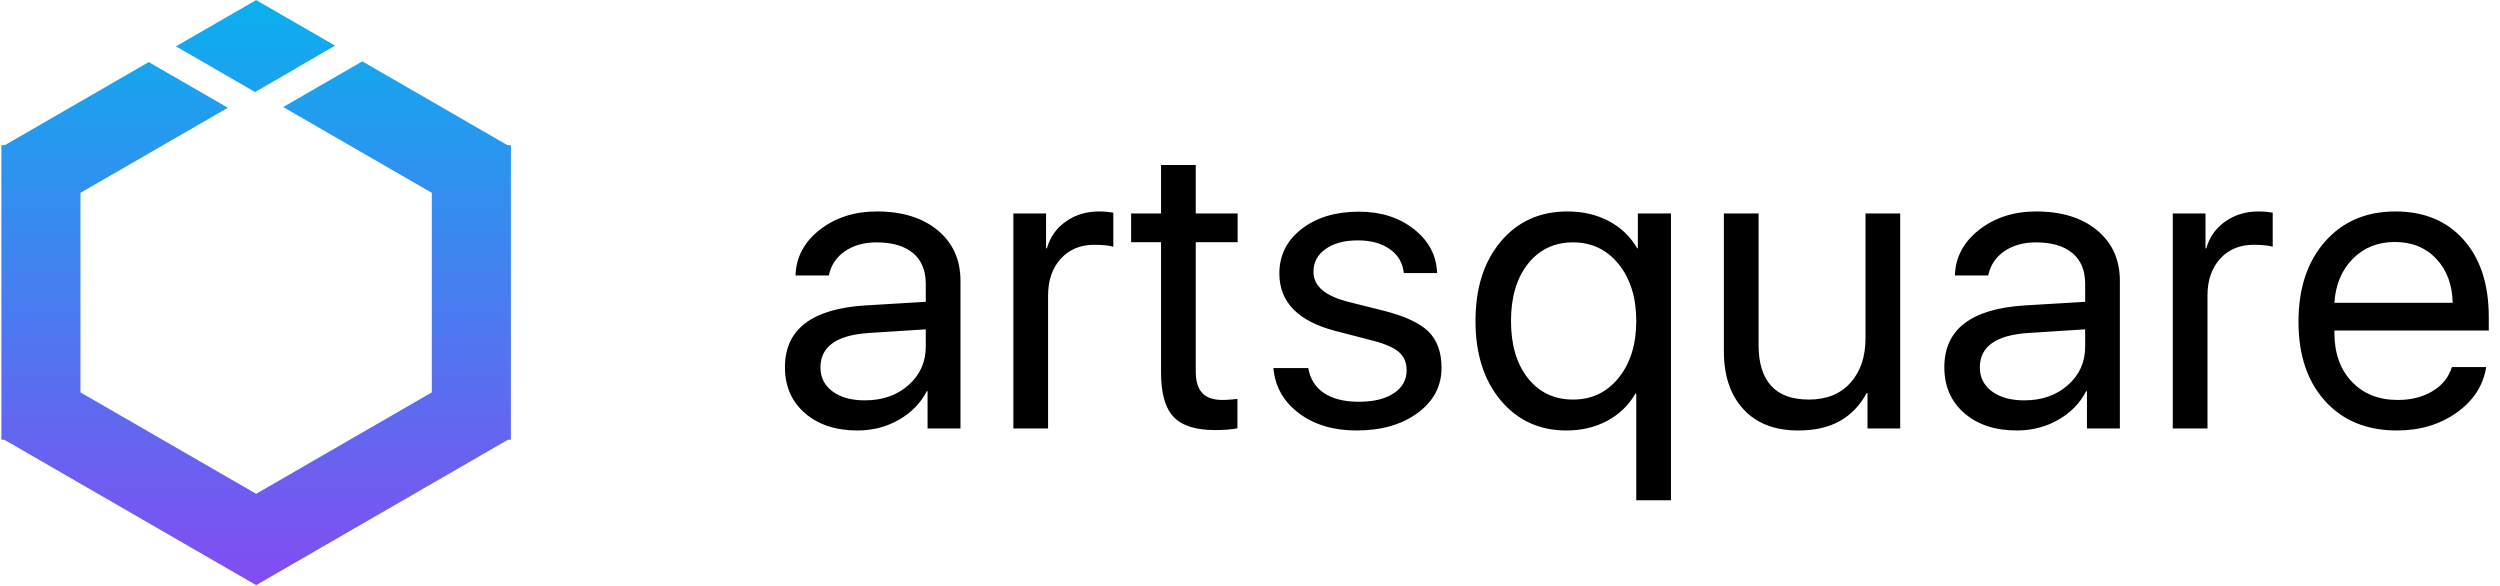
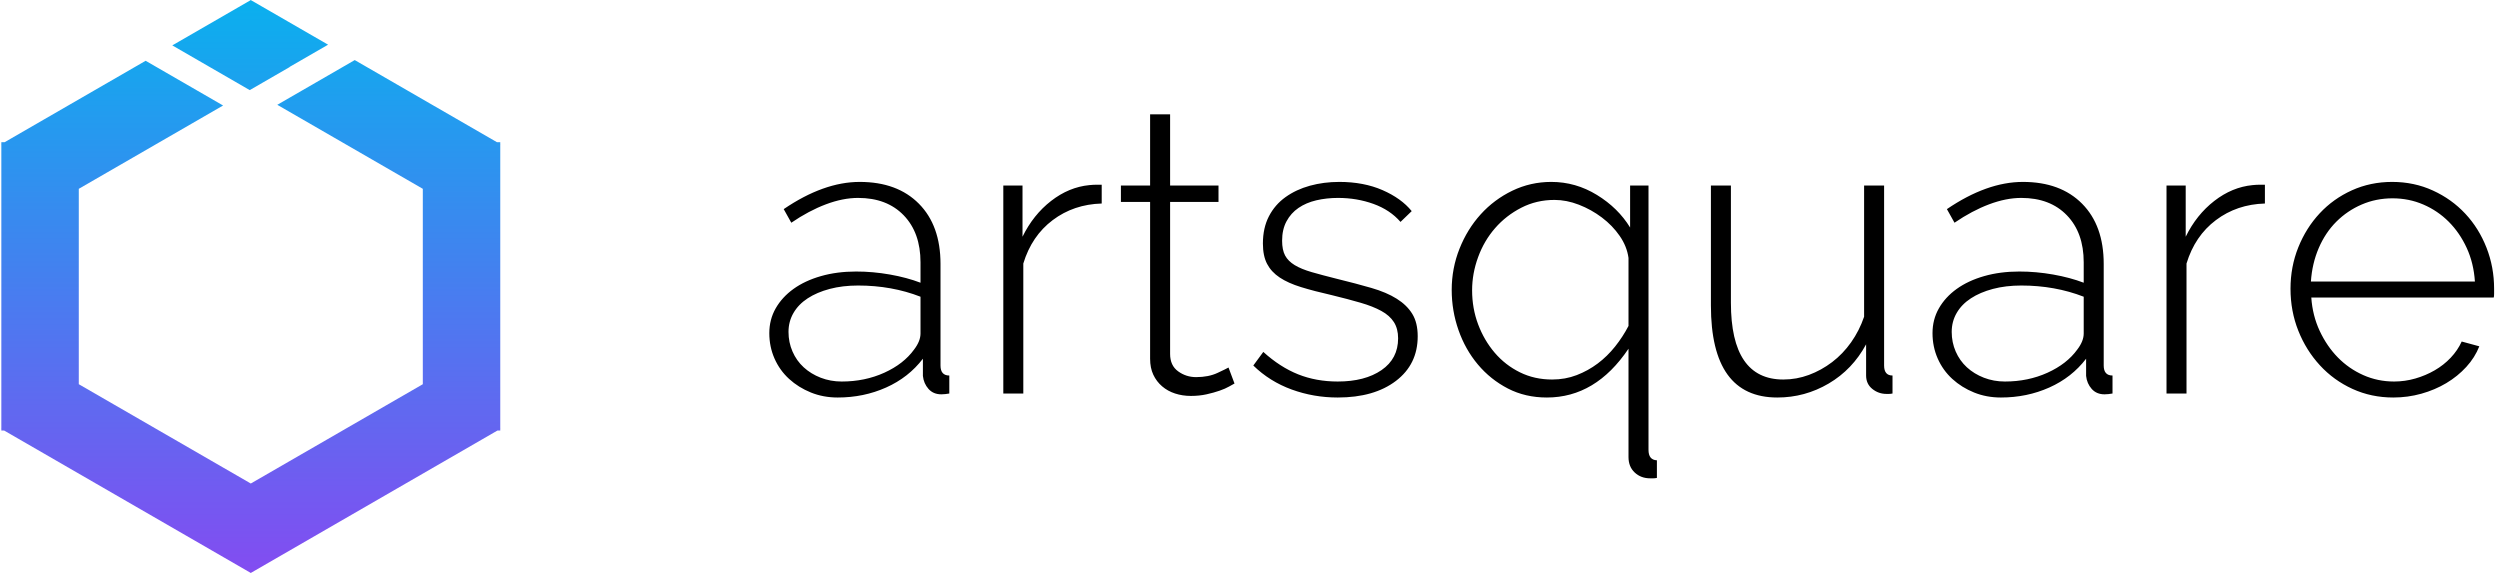
- <svg xmlns="http://www.w3.org/2000/svg" width="188px" height="44px" viewBox="0 0 188 44" version="1.1">
+ <svg xmlns="http://www.w3.org/2000/svg" width="192px" height="44px" viewBox="0 0 192 44" version="1.1">
  <defs>
    <linearGradient x1="50%" y1="0%" x2="50%" y2="100%" id="linearGradient-1">
      <stop stop-color="#0AB0EE" offset="0%" />
      <stop stop-color="#834CF1" offset="100%" />
    </linearGradient>
  </defs>
  <g id="Page-1" stroke="none" stroke-width="1" fill="none" fill-rule="evenodd">
    <g id="Homepage_Desktop" transform="translate(-237, -44)">
      <g id="HERO" transform="translate(-1, 0)">
        <g id="artsquare_logo" transform="translate(238, 44)">
          <path d="M0.321,33.067 L0.103,33.067 L0.103,32.941 L0.091,32.934 L0.103,32.913 L0.103,11.095 L0.091,11.074 L0.103,11.066 L0.103,10.92 L0.357,10.92 L11.185,4.668 L17.133,8.103 L6.051,14.501 L6.051,29.507 L19.261,37.134 L32.472,29.507 L32.472,14.501 L21.296,8.049 L27.244,4.614 L38.165,10.92 L38.42,10.92 L38.42,11.067 L38.431,11.074 L38.42,11.094 L38.42,32.914 L38.431,32.934 L38.42,32.941 L38.42,33.067 L38.201,33.067 L19.281,43.991 L19.271,44.008 L19.261,44.002 L19.251,44.008 L19.241,43.991 L0.321,33.067 Z M19.18,6.921 L13.232,3.486 L19.241,0.017 L19.251,-0 L19.261,0.006 L19.271,-0 L19.281,0.017 L25.197,3.432 L22.239,5.14 L22.245,5.151 L19.18,6.921 Z" id="Combined-Shape" fill="url(#linearGradient-1)" />
-           <path d="M65.043,30.107 C66.363,30.107 67.455,29.725 68.32,28.96 C69.185,28.195 69.618,27.232 69.618,26.072 L69.618,24.767 L65.388,25.037 C62.928,25.187 61.698,26.052 61.698,27.632 C61.698,28.382 62,28.982 62.605,29.432 C63.21,29.882 64.023,30.107 65.043,30.107 Z M64.488,32.372 C62.848,32.372 61.528,31.937 60.528,31.067 C59.528,30.197 59.028,29.047 59.028,27.617 C59.028,24.767 61.048,23.217 65.088,22.967 L69.618,22.697 L69.618,21.347 C69.618,20.337 69.298,19.565 68.658,19.03 C68.018,18.495 67.103,18.227 65.913,18.227 C64.973,18.227 64.18,18.45 63.535,18.895 C62.89,19.34 62.488,19.947 62.328,20.717 L59.823,20.717 C59.863,19.347 60.47,18.202 61.645,17.282 C62.82,16.362 64.253,15.902 65.943,15.902 C67.853,15.902 69.378,16.375 70.518,17.32 C71.658,18.265 72.228,19.532 72.228,21.122 L72.228,32.222 L69.753,32.222 L69.753,29.417 L69.693,29.417 C69.233,30.317 68.533,31.035 67.593,31.57 C66.653,32.105 65.618,32.372 64.488,32.372 Z M76.206,32.222 L78.816,32.222 L78.816,22.217 C78.816,21.077 79.134,20.157 79.769,19.457 C80.404,18.757 81.246,18.407 82.296,18.407 C82.616,18.407 82.909,18.422 83.174,18.452 C83.439,18.482 83.621,18.517 83.721,18.557 L83.721,15.992 C83.611,15.972 83.461,15.952 83.271,15.932 C83.081,15.912 82.871,15.902 82.641,15.902 C81.701,15.902 80.874,16.152 80.159,16.652 C79.444,17.152 78.966,17.827 78.726,18.677 L78.666,18.677 L78.666,16.052 L76.206,16.052 L76.206,32.222 Z M87.31,12.407 L87.31,16.052 L85.06,16.052 L85.06,18.212 L87.31,18.212 L87.31,28.022 C87.31,29.572 87.622,30.68 88.247,31.345 C88.872,32.01 89.915,32.342 91.375,32.342 C91.685,32.342 92.002,32.33 92.327,32.305 C92.652,32.28 92.895,32.247 93.055,32.207 L93.055,30.002 C92.965,30.012 92.795,30.027 92.545,30.047 C92.295,30.067 92.09,30.077 91.93,30.077 C91.24,30.077 90.732,29.902 90.407,29.552 C90.082,29.202 89.92,28.657 89.92,27.917 L89.92,18.212 L93.07,18.212 L93.07,16.052 L89.92,16.052 L89.92,12.407 L87.31,12.407 Z M96.208,20.567 C96.208,22.717 97.613,24.157 100.423,24.887 L103.258,25.622 C104.178,25.862 104.828,26.15 105.208,26.485 C105.588,26.82 105.778,27.272 105.778,27.842 C105.778,28.572 105.456,29.15 104.811,29.575 C104.166,30 103.293,30.212 102.193,30.212 C101.093,30.212 100.218,29.995 99.568,29.56 C98.918,29.125 98.523,28.497 98.383,27.677 L95.758,27.677 C95.888,29.077 96.528,30.21 97.678,31.075 C98.828,31.94 100.273,32.372 102.013,32.372 C103.883,32.372 105.416,31.932 106.611,31.052 C107.806,30.172 108.403,29.042 108.403,27.662 C108.403,26.482 108.073,25.57 107.413,24.925 C106.753,24.28 105.603,23.752 103.963,23.342 L101.503,22.727 C100.573,22.497 99.886,22.195 99.441,21.82 C98.996,21.445 98.773,20.982 98.773,20.432 C98.773,19.722 99.078,19.152 99.688,18.722 C100.298,18.292 101.103,18.077 102.103,18.077 C103.093,18.077 103.898,18.297 104.518,18.737 C105.138,19.177 105.488,19.777 105.568,20.537 L108.073,20.537 C108.023,19.207 107.441,18.105 106.326,17.23 C105.211,16.355 103.833,15.917 102.193,15.917 C100.443,15.917 99.008,16.35 97.888,17.215 C96.768,18.08 96.208,19.197 96.208,20.567 Z M117.857,15.902 C119.027,15.902 120.067,16.142 120.977,16.622 C121.887,17.102 122.602,17.787 123.122,18.677 L123.167,18.677 L123.167,16.052 L125.657,16.052 L125.657,37.622 L123.047,37.622 L123.047,29.597 L122.987,29.597 C122.477,30.477 121.769,31.16 120.864,31.645 C119.959,32.13 118.937,32.372 117.797,32.372 C115.767,32.372 114.119,31.617 112.854,30.107 C111.589,28.597 110.957,26.607 110.957,24.137 C110.957,21.657 111.592,19.665 112.862,18.16 C114.132,16.655 115.797,15.902 117.857,15.902 Z M118.292,30.047 C119.702,30.047 120.847,29.5 121.727,28.405 C122.607,27.31 123.047,25.887 123.047,24.137 C123.047,22.387 122.607,20.965 121.727,19.87 C120.847,18.775 119.702,18.227 118.292,18.227 C116.882,18.227 115.752,18.765 114.902,19.84 C114.052,20.915 113.627,22.347 113.627,24.137 C113.627,25.937 114.052,27.372 114.902,28.442 C115.752,29.512 116.882,30.047 118.292,30.047 Z M142.896,16.052 L140.286,16.052 L140.286,25.442 C140.286,26.832 139.908,27.947 139.153,28.787 C138.398,29.627 137.356,30.047 136.026,30.047 C134.756,30.047 133.808,29.7 133.183,29.005 C132.558,28.31 132.246,27.297 132.246,25.967 L132.246,16.052 L129.636,16.052 L129.636,26.417 C129.636,28.257 130.126,29.71 131.106,30.775 C132.086,31.84 133.461,32.372 135.231,32.372 C136.471,32.372 137.513,32.135 138.358,31.66 C139.203,31.185 139.876,30.482 140.376,29.552 L140.436,29.552 L140.436,32.222 L142.896,32.222 L142.896,16.052 Z M152.229,30.107 C153.549,30.107 154.642,29.725 155.507,28.96 C156.372,28.195 156.804,27.232 156.804,26.072 L156.804,24.767 L152.574,25.037 C150.114,25.187 148.884,26.052 148.884,27.632 C148.884,28.382 149.187,28.982 149.792,29.432 C150.397,29.882 151.209,30.107 152.229,30.107 Z M151.674,32.372 C150.034,32.372 148.714,31.937 147.714,31.067 C146.714,30.197 146.214,29.047 146.214,27.617 C146.214,24.767 148.234,23.217 152.274,22.967 L156.804,22.697 L156.804,21.347 C156.804,20.337 156.484,19.565 155.844,19.03 C155.204,18.495 154.289,18.227 153.099,18.227 C152.159,18.227 151.367,18.45 150.722,18.895 C150.077,19.34 149.674,19.947 149.514,20.717 L147.009,20.717 C147.049,19.347 147.657,18.202 148.832,17.282 C150.007,16.362 151.439,15.902 153.129,15.902 C155.039,15.902 156.564,16.375 157.704,17.32 C158.844,18.265 159.414,19.532 159.414,21.122 L159.414,32.222 L156.939,32.222 L156.939,29.417 L156.879,29.417 C156.419,30.317 155.719,31.035 154.779,31.57 C153.839,32.105 152.804,32.372 151.674,32.372 Z M163.393,32.222 L166.003,32.222 L166.003,22.217 C166.003,21.077 166.32,20.157 166.955,19.457 C167.59,18.757 168.433,18.407 169.483,18.407 C169.803,18.407 170.095,18.422 170.36,18.452 C170.625,18.482 170.808,18.517 170.908,18.557 L170.908,15.992 C170.798,15.972 170.648,15.952 170.458,15.932 C170.268,15.912 170.058,15.902 169.828,15.902 C168.888,15.902 168.06,16.152 167.345,16.652 C166.63,17.152 166.153,17.827 165.913,18.677 L165.853,18.677 L165.853,16.052 L163.393,16.052 L163.393,32.222 Z M180.091,18.197 C178.821,18.197 177.769,18.617 176.934,19.457 C176.099,20.297 175.636,21.402 175.546,22.772 L184.441,22.772 C184.411,21.402 183.999,20.297 183.204,19.457 C182.409,18.617 181.371,18.197 180.091,18.197 Z M184.381,27.602 L186.961,27.602 C186.741,28.992 186.001,30.135 184.741,31.03 C183.481,31.925 181.986,32.372 180.256,32.372 C177.986,32.372 176.184,31.635 174.849,30.16 C173.514,28.685 172.846,26.697 172.846,24.197 C172.846,21.687 173.511,19.677 174.841,18.167 C176.171,16.657 177.936,15.902 180.136,15.902 C182.296,15.902 184.006,16.612 185.266,18.032 C186.526,19.452 187.156,21.387 187.156,23.837 L187.156,24.857 L175.546,24.857 L175.546,25.007 C175.546,26.547 175.981,27.777 176.851,28.697 C177.721,29.617 178.876,30.077 180.316,30.077 C181.326,30.077 182.199,29.855 182.934,29.41 C183.669,28.965 184.151,28.362 184.381,27.602 Z" id="artsquare" fill="#000000" />
+           <path d="M64.336,30.529 C63.599,30.529 62.913,30.401 62.278,30.145 C61.643,29.889 61.085,29.541 60.603,29.101 C60.122,28.661 59.748,28.138 59.482,27.534 C59.216,26.93 59.083,26.28 59.083,25.584 C59.083,24.887 59.247,24.252 59.574,23.679 C59.902,23.105 60.358,22.609 60.941,22.189 C61.525,21.769 62.226,21.441 63.046,21.206 C63.865,20.97 64.766,20.853 65.749,20.853 C66.609,20.853 67.474,20.929 68.345,21.083 C69.215,21.237 69.999,21.447 70.695,21.713 L70.695,20.146 C70.695,18.631 70.265,17.427 69.405,16.536 C68.545,15.646 67.377,15.2 65.903,15.2 C65.124,15.2 64.3,15.364 63.43,15.692 C62.559,16.019 61.673,16.49 60.772,17.105 L60.189,16.06 C62.237,14.668 64.182,13.971 66.025,13.971 C67.951,13.971 69.466,14.529 70.572,15.646 C71.678,16.762 72.231,18.303 72.231,20.269 L72.231,28.072 C72.231,28.584 72.456,28.84 72.907,28.84 L72.907,30.222 C72.804,30.243 72.697,30.258 72.584,30.268 C72.472,30.279 72.374,30.284 72.292,30.284 C71.883,30.284 71.555,30.145 71.309,29.869 C71.064,29.592 70.92,29.26 70.879,28.871 L70.879,27.55 C70.142,28.512 69.2,29.249 68.053,29.761 C66.906,30.273 65.667,30.529 64.336,30.529 Z M64.643,29.301 C65.831,29.301 66.921,29.075 67.915,28.625 C68.908,28.174 69.671,27.58 70.203,26.843 C70.531,26.413 70.695,26.003 70.695,25.614 L70.695,22.788 C69.958,22.501 69.19,22.286 68.391,22.143 C67.592,22 66.763,21.928 65.903,21.928 C65.104,21.928 64.377,22.015 63.721,22.189 C63.066,22.363 62.503,22.604 62.032,22.911 C61.561,23.218 61.197,23.592 60.941,24.032 C60.685,24.472 60.557,24.959 60.557,25.491 C60.557,26.024 60.66,26.526 60.865,26.997 C61.069,27.468 61.356,27.872 61.725,28.21 C62.093,28.548 62.529,28.814 63.03,29.009 C63.532,29.203 64.07,29.301 64.643,29.301 Z M84.611,15.63 C83.177,15.671 81.923,16.096 80.848,16.905 C79.773,17.714 79.02,18.825 78.59,20.238 L78.59,30.222 L77.054,30.222 L77.054,14.248 L78.529,14.248 L78.529,18.18 C79.081,17.054 79.814,16.137 80.725,15.431 C81.636,14.724 82.614,14.32 83.659,14.217 C83.864,14.197 84.048,14.186 84.212,14.186 L84.611,14.186 L84.611,15.63 Z M94.81,29.454 C94.728,29.495 94.59,29.572 94.395,29.685 C94.201,29.797 93.955,29.905 93.658,30.007 C93.361,30.11 93.028,30.202 92.66,30.284 C92.291,30.366 91.892,30.407 91.462,30.407 C91.032,30.407 90.627,30.345 90.248,30.222 C89.869,30.099 89.537,29.915 89.25,29.669 C88.963,29.424 88.738,29.127 88.574,28.778 C88.41,28.43 88.328,28.021 88.328,27.55 L88.328,15.507 L86.086,15.507 L86.086,14.248 L88.328,14.248 L88.328,8.78 L89.864,8.78 L89.864,14.248 L93.581,14.248 L93.581,15.507 L89.864,15.507 L89.864,27.181 C89.864,27.775 90.069,28.22 90.479,28.517 C90.888,28.814 91.349,28.963 91.861,28.963 C92.496,28.963 93.044,28.855 93.505,28.64 C93.965,28.425 94.247,28.287 94.349,28.225 L94.81,29.454 Z M102.736,30.529 C101.507,30.529 100.329,30.325 99.203,29.915 C98.077,29.505 97.094,28.891 96.254,28.072 L97.022,27.027 C97.882,27.806 98.773,28.379 99.695,28.748 C100.616,29.116 101.63,29.301 102.736,29.301 C104.129,29.301 105.25,29.009 106.1,28.425 C106.95,27.841 107.375,27.027 107.375,25.983 C107.375,25.491 107.267,25.077 107.052,24.739 C106.837,24.401 106.514,24.114 106.084,23.879 C105.654,23.643 105.122,23.433 104.487,23.249 C103.852,23.064 103.115,22.87 102.275,22.665 C101.374,22.46 100.591,22.256 99.925,22.051 C99.259,21.846 98.712,21.6 98.281,21.313 C97.851,21.027 97.529,20.679 97.314,20.269 C97.099,19.859 96.991,19.337 96.991,18.702 C96.991,17.903 97.145,17.207 97.452,16.613 C97.759,16.019 98.184,15.528 98.727,15.139 C99.27,14.75 99.894,14.458 100.601,14.263 C101.307,14.069 102.06,13.971 102.859,13.971 C104.108,13.971 105.214,14.181 106.177,14.601 C107.139,15.021 107.887,15.559 108.419,16.214 L107.559,17.043 C107.026,16.429 106.335,15.968 105.485,15.661 C104.635,15.354 103.729,15.2 102.767,15.2 C102.173,15.2 101.615,15.262 101.092,15.384 C100.57,15.507 100.114,15.702 99.725,15.968 C99.336,16.234 99.029,16.577 98.804,16.997 C98.578,17.417 98.466,17.914 98.466,18.487 C98.466,18.958 98.543,19.337 98.696,19.624 C98.85,19.911 99.096,20.156 99.433,20.361 C99.771,20.566 100.207,20.745 100.739,20.899 C101.272,21.052 101.906,21.221 102.644,21.406 C103.647,21.651 104.538,21.887 105.316,22.112 C106.095,22.337 106.745,22.614 107.267,22.942 C107.789,23.269 108.189,23.658 108.465,24.109 C108.742,24.56 108.88,25.133 108.88,25.829 C108.88,27.263 108.322,28.405 107.206,29.255 C106.089,30.104 104.6,30.529 102.736,30.529 Z M118.802,30.529 C117.697,30.529 116.698,30.299 115.807,29.838 C114.916,29.377 114.148,28.763 113.503,27.995 C112.858,27.227 112.361,26.346 112.013,25.353 C111.665,24.36 111.491,23.331 111.491,22.266 C111.491,21.16 111.691,20.105 112.09,19.102 C112.489,18.098 113.032,17.217 113.718,16.46 C114.404,15.702 115.213,15.098 116.145,14.647 C117.077,14.197 118.075,13.971 119.14,13.971 C120.39,13.971 121.557,14.304 122.642,14.97 C123.728,15.635 124.578,16.47 125.192,17.473 L125.192,14.248 L126.605,14.248 L126.605,34.554 C126.605,35.066 126.82,35.332 127.25,35.352 L127.25,36.704 C127.148,36.725 127.056,36.735 126.974,36.735 L126.728,36.735 C126.257,36.735 125.863,36.586 125.545,36.289 C125.228,35.992 125.069,35.598 125.069,35.107 L125.069,26.782 C123.39,29.28 121.301,30.529 118.802,30.529 Z M119.202,29.147 C119.878,29.147 120.507,29.034 121.091,28.809 C121.675,28.584 122.212,28.287 122.704,27.918 C123.195,27.55 123.641,27.114 124.04,26.613 C124.44,26.111 124.783,25.584 125.069,25.031 L125.069,19.808 C124.987,19.214 124.762,18.651 124.393,18.119 C124.025,17.586 123.569,17.115 123.026,16.705 C122.484,16.296 121.895,15.968 121.26,15.722 C120.625,15.477 120.001,15.354 119.386,15.354 C118.465,15.354 117.615,15.553 116.836,15.953 C116.058,16.352 115.387,16.874 114.824,17.52 C114.261,18.165 113.826,18.907 113.519,19.747 C113.211,20.586 113.058,21.436 113.058,22.296 C113.058,23.218 113.211,24.088 113.519,24.908 C113.826,25.727 114.251,26.454 114.793,27.089 C115.336,27.724 115.981,28.225 116.729,28.594 C117.476,28.963 118.301,29.147 119.202,29.147 Z M136.497,30.529 C133.097,30.529 131.398,28.174 131.398,23.464 L131.398,14.248 L132.934,14.248 L132.934,23.249 C132.934,27.181 134.275,29.147 136.958,29.147 C137.634,29.147 138.289,29.029 138.924,28.794 C139.559,28.558 140.153,28.231 140.706,27.811 C141.259,27.391 141.745,26.884 142.165,26.29 C142.585,25.696 142.918,25.041 143.163,24.324 L143.163,14.248 L144.699,14.248 L144.699,28.072 C144.699,28.584 144.914,28.84 145.345,28.84 L145.345,30.222 C145.242,30.243 145.15,30.253 145.068,30.253 L144.884,30.253 C144.474,30.253 144.111,30.125 143.793,29.869 C143.476,29.613 143.317,29.27 143.317,28.84 L143.317,26.444 C142.621,27.734 141.663,28.737 140.445,29.454 C139.226,30.171 137.91,30.529 136.497,30.529 Z M153.67,30.529 C152.932,30.529 152.246,30.401 151.611,30.145 C150.977,29.889 150.418,29.541 149.937,29.101 C149.456,28.661 149.082,28.138 148.816,27.534 C148.55,26.93 148.417,26.28 148.417,25.584 C148.417,24.887 148.58,24.252 148.908,23.679 C149.236,23.105 149.691,22.609 150.275,22.189 C150.859,21.769 151.56,21.441 152.379,21.206 C153.199,20.97 154.1,20.853 155.083,20.853 C155.943,20.853 156.808,20.929 157.679,21.083 C158.549,21.237 159.332,21.447 160.029,21.713 L160.029,20.146 C160.029,18.631 159.599,17.427 158.738,16.536 C157.878,15.646 156.711,15.2 155.236,15.2 C154.458,15.2 153.634,15.364 152.763,15.692 C151.893,16.019 151.007,16.49 150.106,17.105 L149.522,16.06 C151.57,14.668 153.516,13.971 155.359,13.971 C157.284,13.971 158.8,14.529 159.906,15.646 C161.012,16.762 161.565,18.303 161.565,20.269 L161.565,28.072 C161.565,28.584 161.79,28.84 162.241,28.84 L162.241,30.222 C162.138,30.243 162.031,30.258 161.918,30.268 C161.805,30.279 161.708,30.284 161.626,30.284 C161.217,30.284 160.889,30.145 160.643,29.869 C160.397,29.592 160.254,29.26 160.213,28.871 L160.213,27.55 C159.476,28.512 158.534,29.249 157.387,29.761 C156.24,30.273 155.001,30.529 153.67,30.529 Z M153.977,29.301 C155.165,29.301 156.255,29.075 157.249,28.625 C158.242,28.174 159.005,27.58 159.537,26.843 C159.865,26.413 160.029,26.003 160.029,25.614 L160.029,22.788 C159.291,22.501 158.523,22.286 157.725,22.143 C156.926,22 156.097,21.928 155.236,21.928 C154.438,21.928 153.711,22.015 153.055,22.189 C152.4,22.363 151.837,22.604 151.366,22.911 C150.895,23.218 150.531,23.592 150.275,24.032 C150.019,24.472 149.891,24.959 149.891,25.491 C149.891,26.024 149.993,26.526 150.198,26.997 C150.403,27.468 150.69,27.872 151.058,28.21 C151.427,28.548 151.862,28.814 152.364,29.009 C152.866,29.203 153.403,29.301 153.977,29.301 Z M173.945,15.63 C172.511,15.671 171.257,16.096 170.182,16.905 C169.106,17.714 168.354,18.825 167.924,20.238 L167.924,30.222 L166.388,30.222 L166.388,14.248 L167.862,14.248 L167.862,18.18 C168.415,17.054 169.147,16.137 170.059,15.431 C170.97,14.724 171.948,14.32 172.993,14.217 C173.197,14.197 173.382,14.186 173.545,14.186 L173.945,14.186 L173.945,15.63 Z M183.806,30.529 C182.68,30.529 181.635,30.309 180.673,29.869 C179.71,29.429 178.875,28.824 178.169,28.056 C177.462,27.288 176.909,26.403 176.51,25.399 C176.111,24.396 175.911,23.32 175.911,22.174 C175.911,21.047 176.111,19.987 176.51,18.994 C176.909,18.001 177.457,17.13 178.153,16.383 C178.85,15.635 179.674,15.047 180.626,14.616 C181.579,14.186 182.608,13.971 183.714,13.971 C184.84,13.971 185.885,14.191 186.847,14.632 C187.81,15.072 188.639,15.666 189.336,16.414 C190.032,17.161 190.575,18.031 190.964,19.025 C191.353,20.018 191.547,21.068 191.547,22.174 L191.547,22.558 C191.547,22.711 191.537,22.808 191.517,22.849 L177.508,22.849 C177.57,23.771 177.785,24.626 178.153,25.415 C178.522,26.203 178.988,26.884 179.551,27.457 C180.114,28.031 180.765,28.481 181.502,28.809 C182.239,29.137 183.028,29.301 183.867,29.301 C184.42,29.301 184.963,29.224 185.496,29.07 C186.028,28.917 186.525,28.707 186.985,28.44 C187.446,28.174 187.856,27.852 188.214,27.473 C188.573,27.094 188.854,26.679 189.059,26.229 L190.411,26.597 C190.185,27.171 189.853,27.698 189.412,28.179 C188.972,28.661 188.46,29.075 187.876,29.424 C187.293,29.772 186.653,30.043 185.956,30.238 C185.26,30.432 184.543,30.529 183.806,30.529 Z M190.073,21.621 C190.011,20.679 189.801,19.818 189.443,19.04 C189.085,18.262 188.624,17.591 188.061,17.028 C187.497,16.465 186.847,16.024 186.11,15.707 C185.373,15.39 184.584,15.231 183.745,15.231 C182.905,15.231 182.116,15.39 181.379,15.707 C180.642,16.024 179.992,16.465 179.428,17.028 C178.865,17.591 178.415,18.267 178.077,19.056 C177.739,19.844 177.539,20.699 177.478,21.621 L190.073,21.621 Z" id="artsquare" fill="#000000" />
        </g>
      </g>
    </g>
  </g>
</svg>
